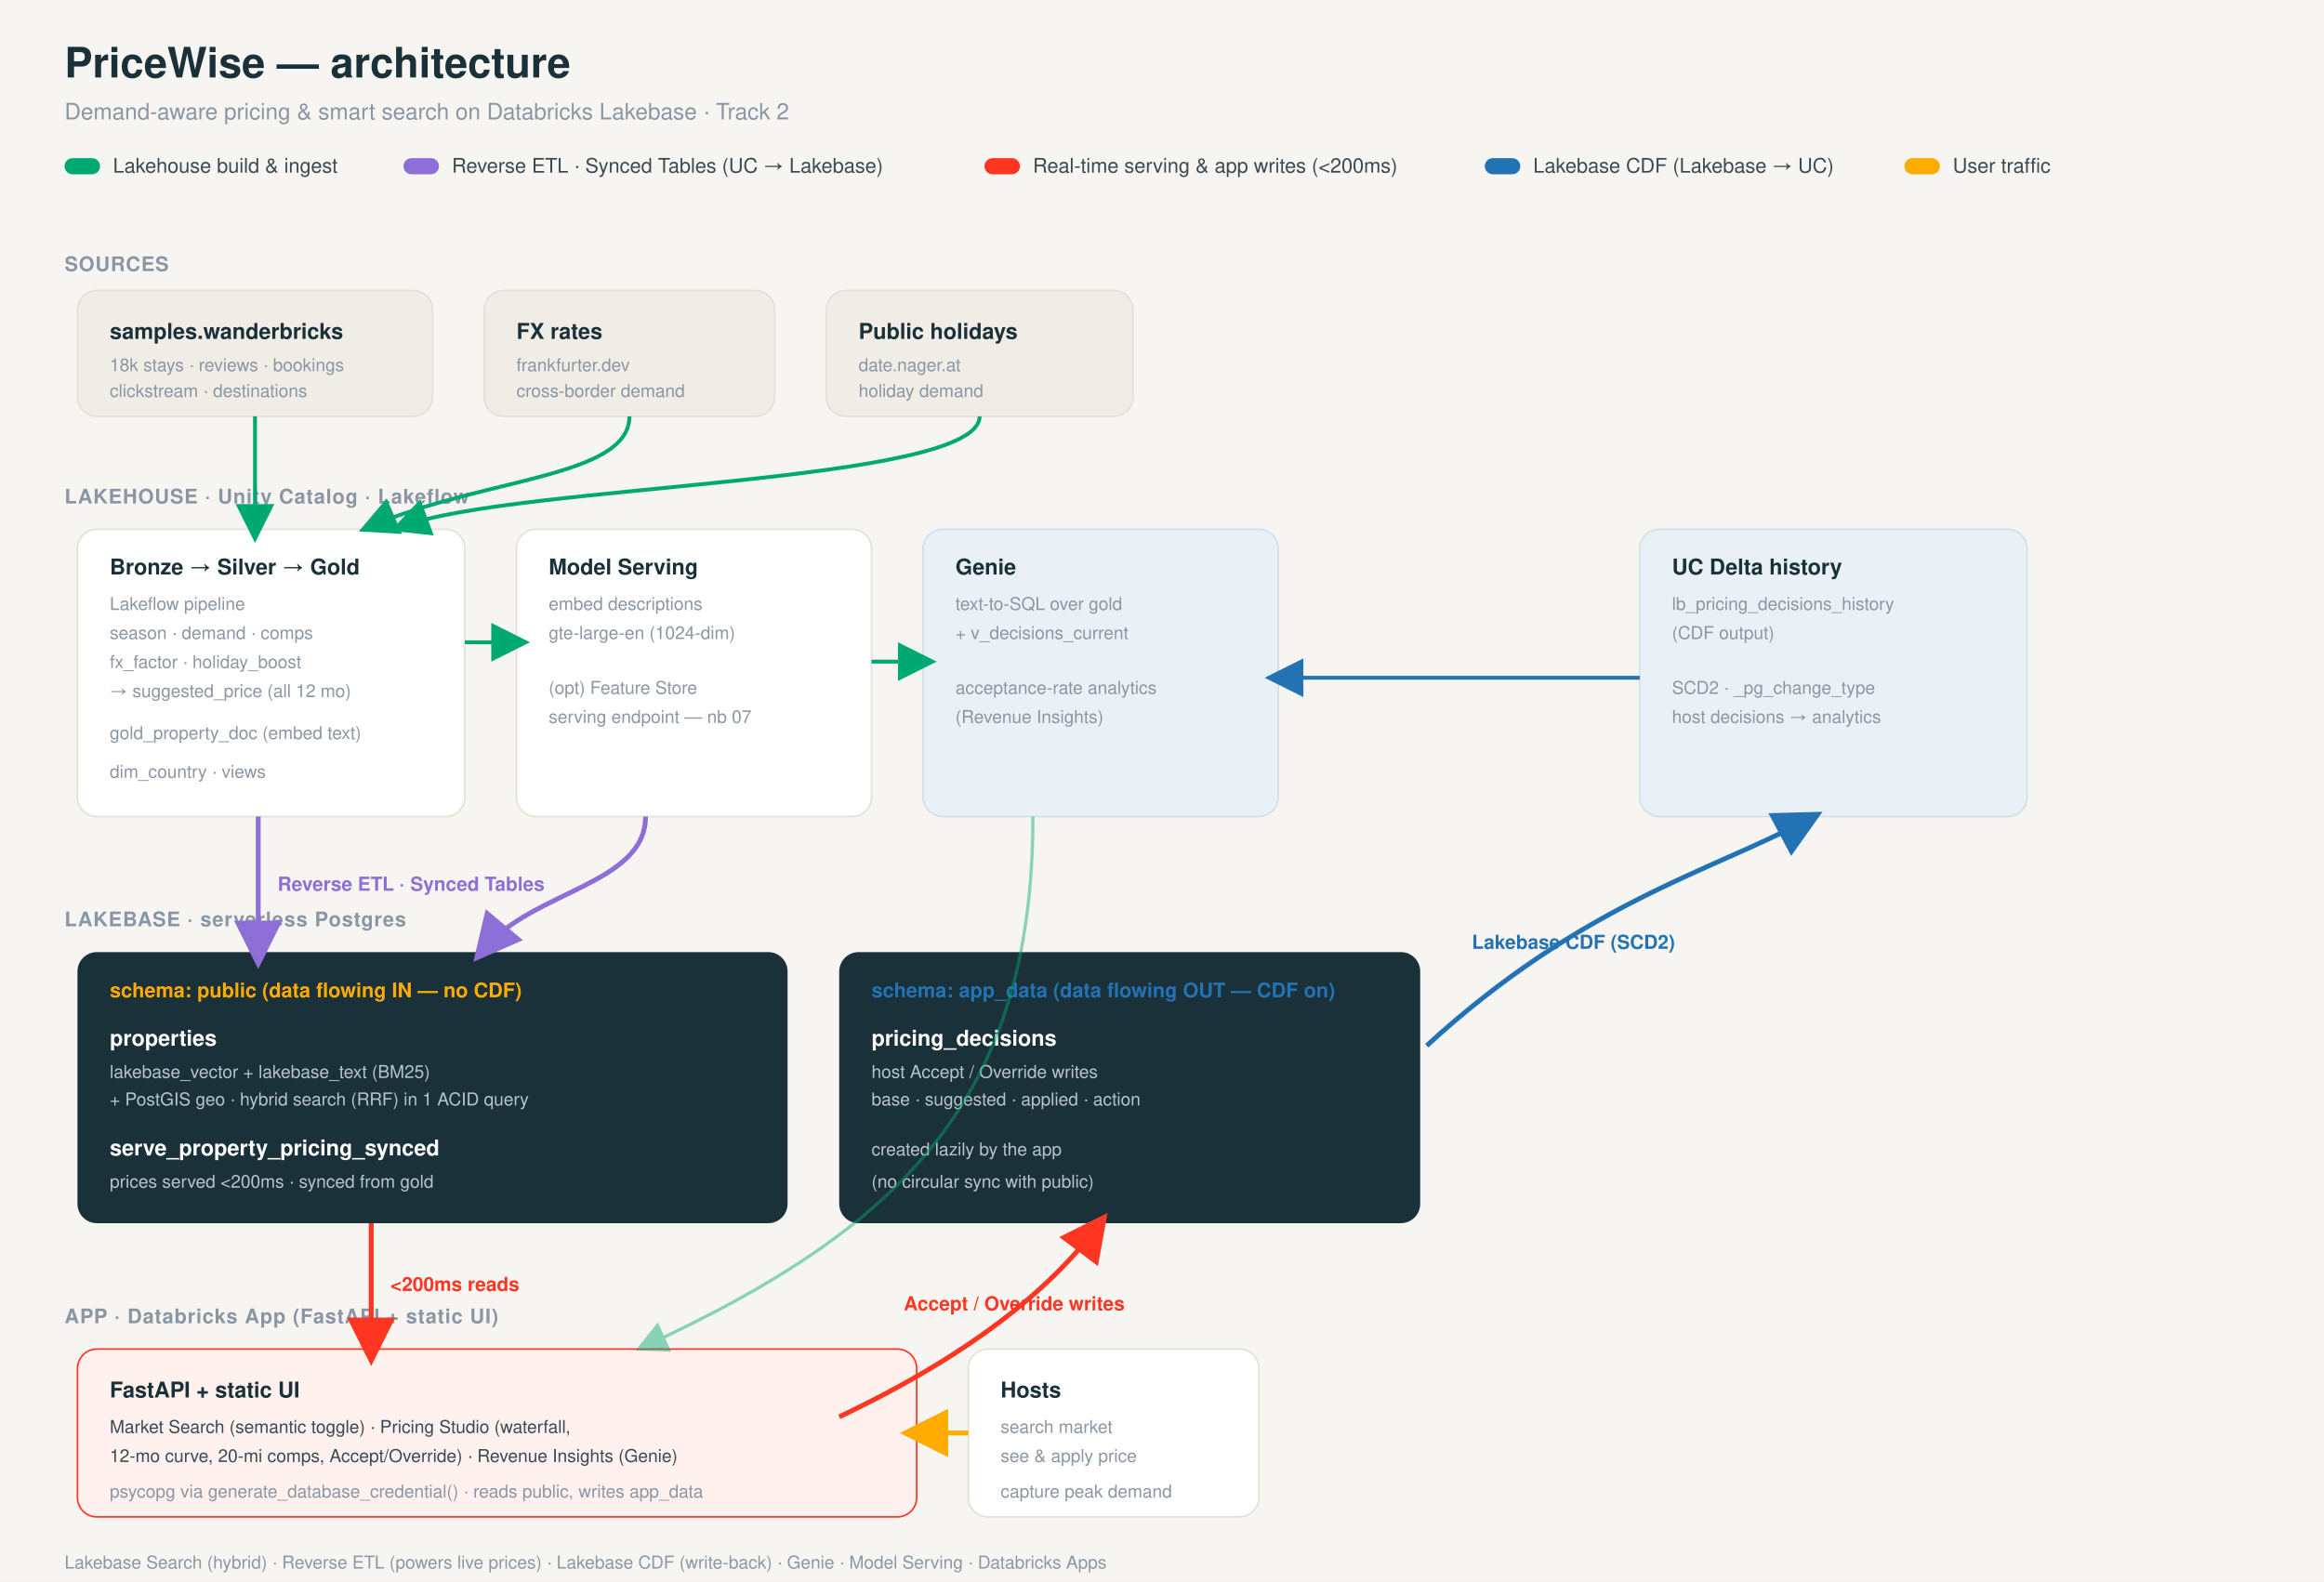
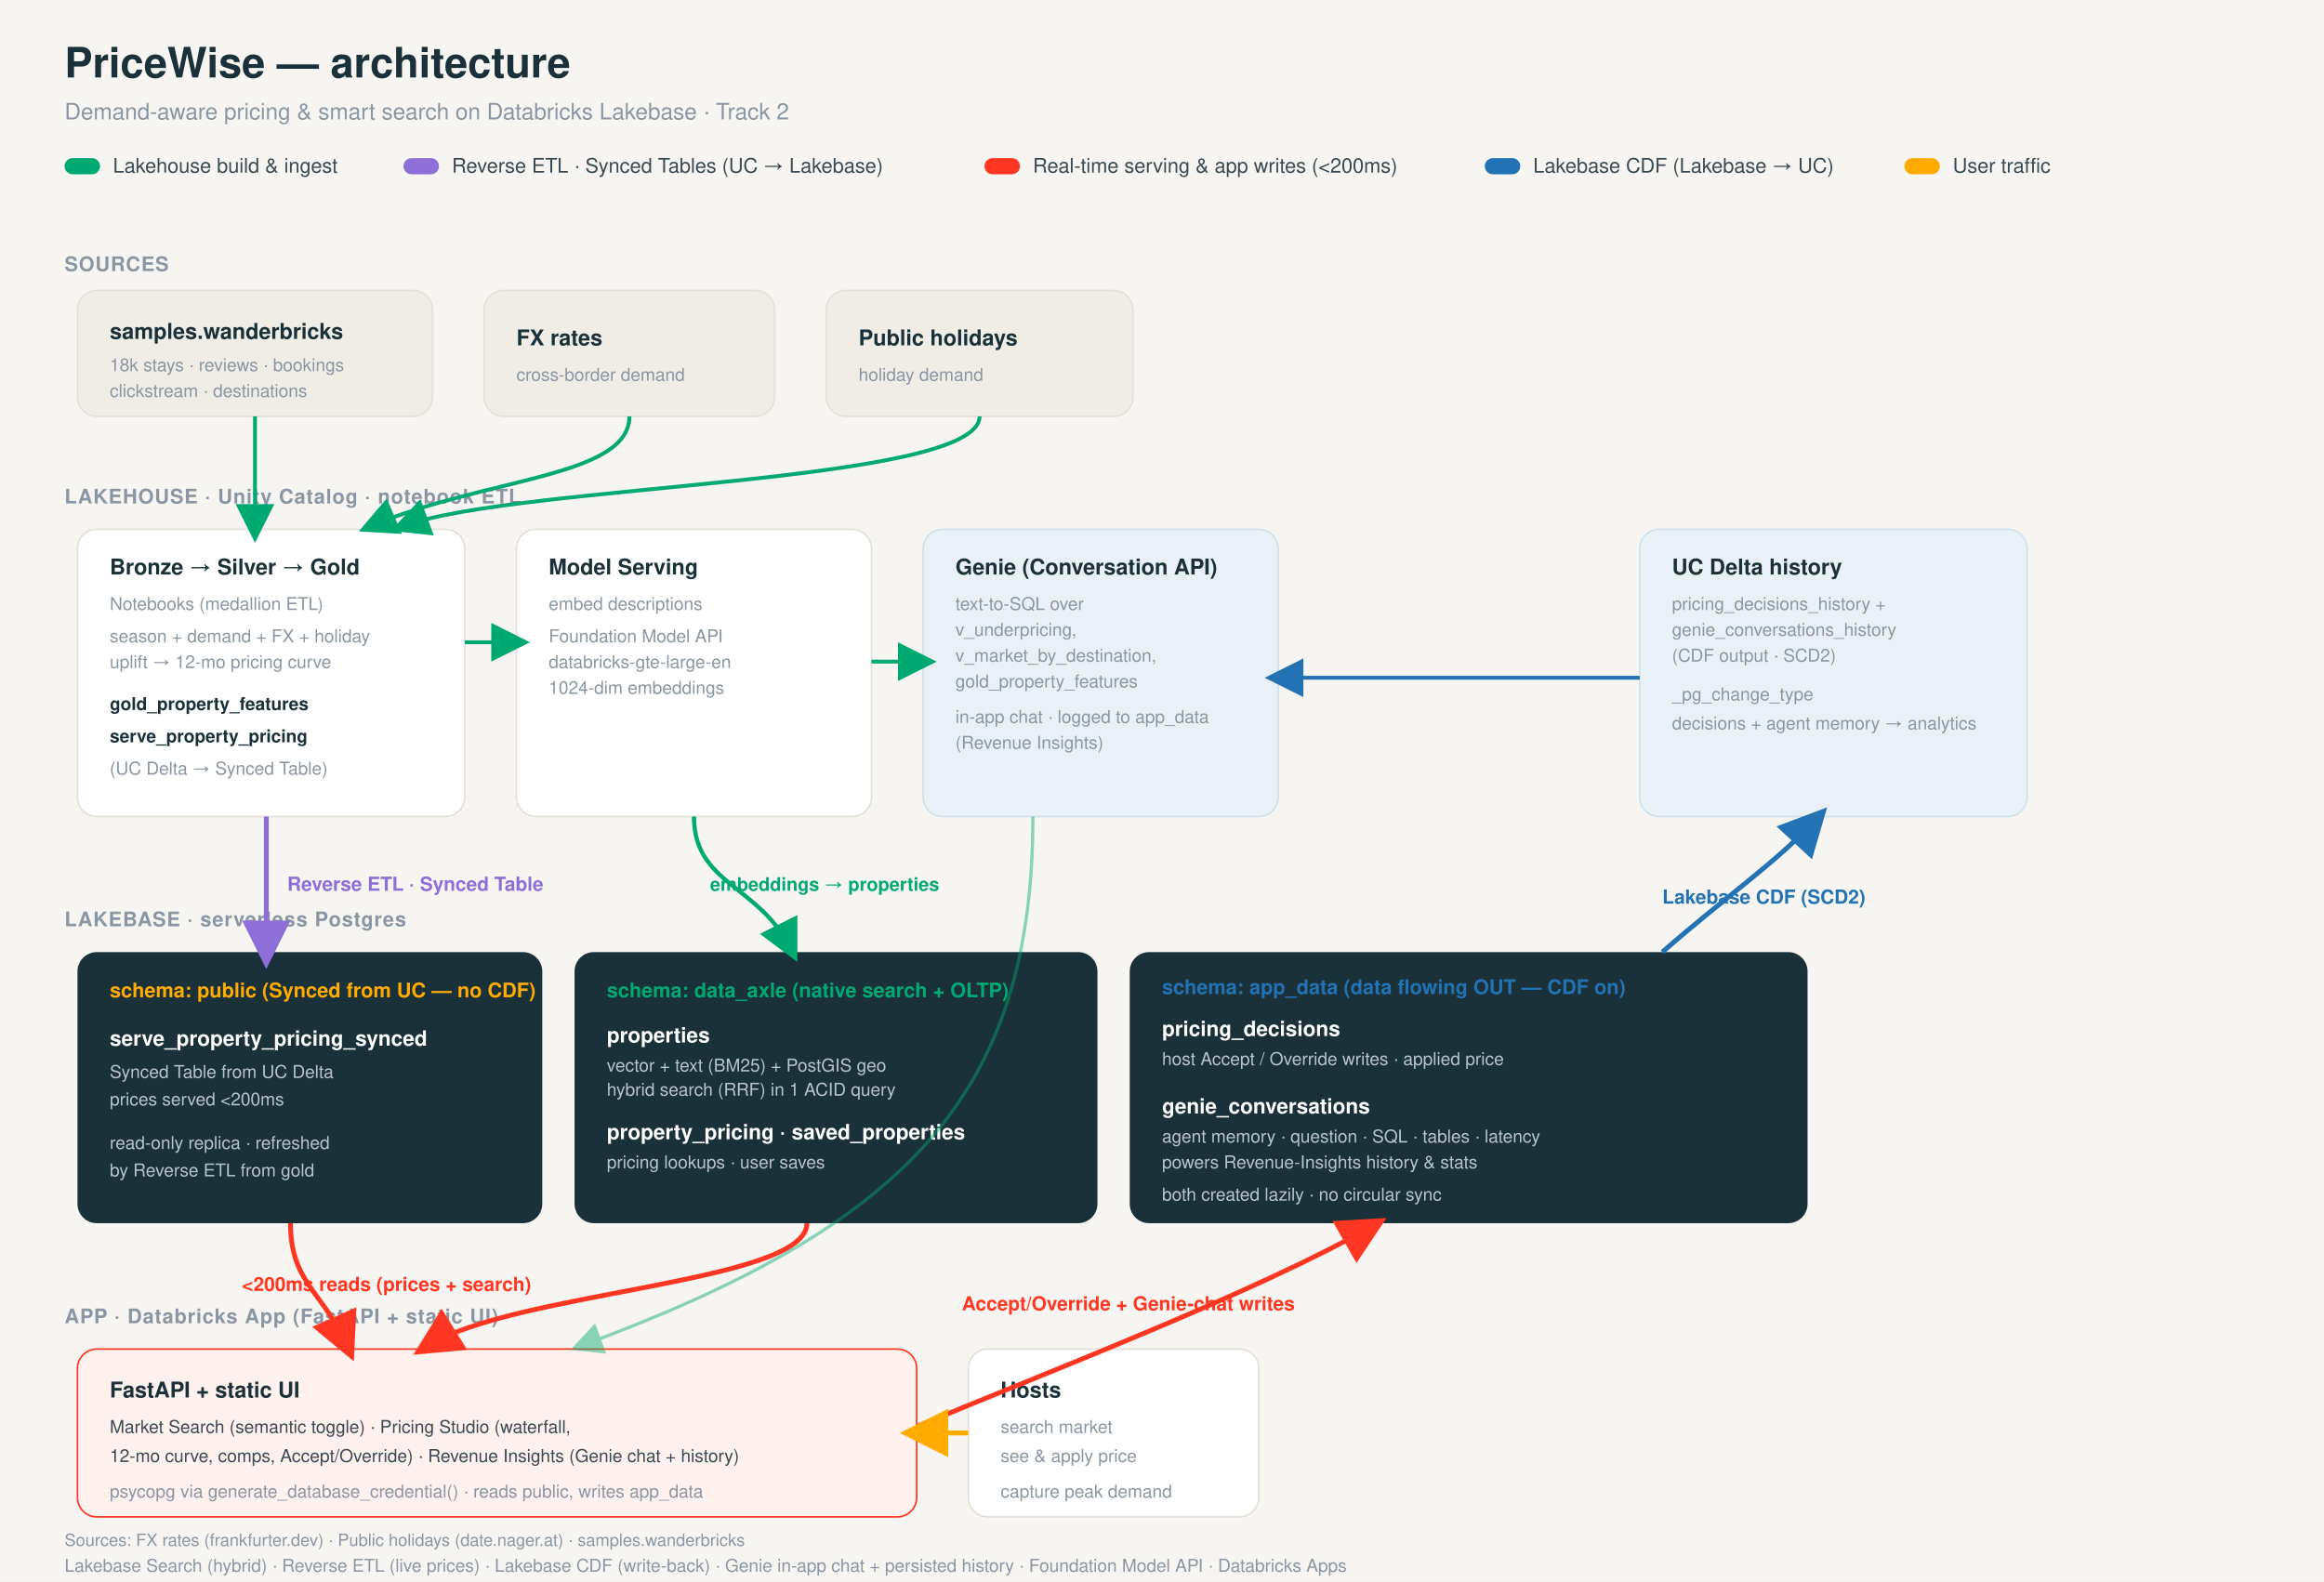
<svg xmlns="http://www.w3.org/2000/svg" viewBox="0 0 1440 980" font-family="Segoe UI, Helvetica, Arial, sans-serif">
  <defs>
    <marker id="ag" markerWidth="10" markerHeight="10" refX="6.5" refY="5" orient="auto">
      <path d="M0,0 L10,5 L0,10 Z" fill="#00A972" />
    </marker>
    <marker id="al" markerWidth="10" markerHeight="10" refX="6.5" refY="5" orient="auto">
      <path d="M0,0 L10,5 L0,10 Z" fill="#FF3621" />
    </marker>
    <marker id="ab" markerWidth="10" markerHeight="10" refX="6.5" refY="5" orient="auto">
      <path d="M0,0 L10,5 L0,10 Z" fill="#2272B4" />
    </marker>
    <marker id="ao" markerWidth="10" markerHeight="10" refX="6.5" refY="5" orient="auto">
      <path d="M0,0 L10,5 L0,10 Z" fill="#FFAB00" />
    </marker>
    <marker id="ap" markerWidth="10" markerHeight="10" refX="6.5" refY="5" orient="auto">
      <path d="M0,0 L10,5 L0,10 Z" fill="#8E6FD8" />
    </marker>
  </defs>
  <rect width="1440" height="980" fill="#F7F5F1" />
  <text x="40" y="48" font-size="26" font-weight="700" fill="#1B3139">PriceWise — architecture</text>
  <text x="40" y="74" font-size="14" fill="#8A96A3">Demand-aware pricing &amp; smart search on Databricks Lakebase · Track 2</text>
  <g font-size="12.5" fill="#3A4A52">
    <rect x="40" y="98" width="22" height="10" rx="5" fill="#00A972" />
    <text x="70" y="107">Lakehouse build &amp; ingest</text>
    <rect x="250" y="98" width="22" height="10" rx="5" fill="#8E6FD8" />
    <text x="280" y="107">Reverse ETL · Synced Tables (UC → Lakebase)</text>
    <rect x="610" y="98" width="22" height="10" rx="5" fill="#FF3621" />
    <text x="640" y="107">Real-time serving &amp; app writes (&lt;200ms)</text>
    <rect x="920" y="98" width="22" height="10" rx="5" fill="#2272B4" />
    <text x="950" y="107">Lakebase CDF (Lakebase → UC)</text>
    <rect x="1180" y="98" width="22" height="10" rx="5" fill="#FFAB00" />
    <text x="1210" y="107">User traffic</text>
  </g>
  <text x="40" y="168" font-size="12.5" font-weight="700" fill="#8A96A3" letter-spacing="0.5">SOURCES</text>
-   <text x="40" y="312" font-size="12.5" font-weight="700" fill="#8A96A3" letter-spacing="0.5">LAKEHOUSE · Unity Catalog · Lakeflow</text>
+   <text x="40" y="312" font-size="12.5" font-weight="700" fill="#8A96A3" letter-spacing="0.5">LAKEHOUSE · Unity Catalog · notebook ETL</text>
  <text x="40" y="574" font-size="12.5" font-weight="700" fill="#8A96A3" letter-spacing="0.5">LAKEBASE · serverless Postgres</text>
  <text x="40" y="820" font-size="12.5" font-weight="700" fill="#8A96A3" letter-spacing="0.5">APP · Databricks App (FastAPI + static UI)</text>
  <g>
    <rect x="48" y="180" width="220" height="78" rx="12" fill="#F0EDE6" stroke="#E4E0D8" />
    <text x="68" y="210" font-size="13.5" font-weight="700" fill="#1B3139">samples.wanderbricks</text>
    <text x="68" y="230" font-size="11" fill="#8A96A3">18k stays · reviews · bookings</text>
    <text x="68" y="246" font-size="11" fill="#8A96A3">clickstream · destinations</text>
    <rect x="300" y="180" width="180" height="78" rx="12" fill="#F0EDE6" stroke="#E4E0D8" />
-     <text x="320" y="210" font-size="13.5" font-weight="700" fill="#1B3139">FX rates</text>
-     <text x="320" y="230" font-size="11" fill="#8A96A3">frankfurter.dev</text>
-     <text x="320" y="246" font-size="11" fill="#8A96A3">cross-border demand</text>
+     <text x="320" y="214" font-size="13.5" font-weight="700" fill="#1B3139">FX rates</text>
+     <text x="320" y="236" font-size="11" fill="#8A96A3">cross-border demand</text>
    <rect x="512" y="180" width="190" height="78" rx="12" fill="#F0EDE6" stroke="#E4E0D8" />
-     <text x="532" y="210" font-size="13.5" font-weight="700" fill="#1B3139">Public holidays</text>
-     <text x="532" y="230" font-size="11" fill="#8A96A3">date.nager.at</text>
-     <text x="532" y="246" font-size="11" fill="#8A96A3">holiday demand</text>
+     <text x="532" y="214" font-size="13.5" font-weight="700" fill="#1B3139">Public holidays</text>
+     <text x="532" y="236" font-size="11" fill="#8A96A3">holiday demand</text>
  </g>
  <g>
    <rect x="48" y="328" width="240" height="178" rx="12" fill="#FFF" stroke="#E4E0D8" />
    <text x="68" y="356" font-size="13.5" font-weight="700" fill="#1B3139">Bronze → Silver → Gold</text>
-     <text x="68" y="378" font-size="11" fill="#8A96A3">Lakeflow pipeline</text>
-     <text x="68" y="396" font-size="11" fill="#8A96A3">season · demand · comps</text>
-     <text x="68" y="414" font-size="11" fill="#8A96A3">fx_factor · holiday_boost</text>
-     <text x="68" y="432" font-size="11" fill="#8A96A3">→ suggested_price (all 12 mo)</text>
-     <text x="68" y="458" font-size="11" fill="#8A96A3">gold_property_doc (embed text)</text>
-     <text x="68" y="482" font-size="11" fill="#8A96A3">dim_country · views</text>
+     <text x="68" y="378" font-size="11" fill="#8A96A3">Notebooks (medallion ETL)</text>
+     <text x="68" y="398" font-size="11" fill="#8A96A3">season + demand + FX + holiday</text>
+     <text x="68" y="414" font-size="11" fill="#8A96A3">uplift → 12-mo pricing curve</text>
+     <text x="68" y="440" font-size="11" fill="#1B3139" font-weight="700">gold_property_features</text>
+     <text x="68" y="460" font-size="11" fill="#1B3139" font-weight="700">serve_property_pricing</text>
+     <text x="68" y="480" font-size="11" fill="#8A96A3">(UC Delta → Synced Table)</text>
    <rect x="320" y="328" width="220" height="178" rx="12" fill="#FFF" stroke="#E4E0D8" />
    <text x="340" y="356" font-size="13.5" font-weight="700" fill="#1B3139">Model Serving</text>
    <text x="340" y="378" font-size="11" fill="#8A96A3">embed descriptions</text>
-     <text x="340" y="396" font-size="11" fill="#8A96A3">gte-large-en (1024-dim)</text>
-     <text x="340" y="430" font-size="11" fill="#8A96A3">(opt) Feature Store</text>
-     <text x="340" y="448" font-size="11" fill="#8A96A3">serving endpoint — nb 07</text>
+     <text x="340" y="398" font-size="11" fill="#8A96A3">Foundation Model API</text>
+     <text x="340" y="414" font-size="11" fill="#8A96A3">databricks-gte-large-en</text>
+     <text x="340" y="430" font-size="11" fill="#8A96A3">1024-dim embeddings</text>
    <rect x="572" y="328" width="220" height="178" rx="12" fill="#EAF1F6" stroke="#cfe0ea" />
-     <text x="592" y="356" font-size="13.5" font-weight="700" fill="#1B3139">Genie</text>
-     <text x="592" y="378" font-size="11" fill="#8A96A3">text-to-SQL over gold</text>
-     <text x="592" y="396" font-size="11" fill="#8A96A3">+ v_decisions_current</text>
-     <text x="592" y="430" font-size="11" fill="#8A96A3">acceptance-rate analytics</text>
-     <text x="592" y="448" font-size="11" fill="#8A96A3">(Revenue Insights)</text>
+     <text x="592" y="356" font-size="13.5" font-weight="700" fill="#1B3139">Genie (Conversation API)</text>
+     <text x="592" y="378" font-size="11" fill="#8A96A3">text-to-SQL over</text>
+     <text x="592" y="394" font-size="11" fill="#8A96A3">v_underpricing,</text>
+     <text x="592" y="410" font-size="11" fill="#8A96A3">v_market_by_destination,</text>
+     <text x="592" y="426" font-size="11" fill="#8A96A3">gold_property_features</text>
+     <text x="592" y="448" font-size="11" fill="#8A96A3">in-app chat · logged to app_data</text>
+     <text x="592" y="464" font-size="11" fill="#8A96A3">(Revenue Insights)</text>
    <rect x="1016" y="328" width="240" height="178" rx="12" fill="#EAF1F6" stroke="#cfe0ea" />
    <text x="1036" y="356" font-size="13.5" font-weight="700" fill="#1B3139">UC Delta history</text>
-     <text x="1036" y="378" font-size="11" fill="#8A96A3">lb_pricing_decisions_history</text>
-     <text x="1036" y="396" font-size="11" fill="#8A96A3">(CDF output)</text>
-     <text x="1036" y="430" font-size="11" fill="#8A96A3">SCD2 · _pg_change_type</text>
-     <text x="1036" y="448" font-size="11" fill="#8A96A3">host decisions → analytics</text>
+     <text x="1036" y="378" font-size="11" fill="#8A96A3">pricing_decisions_history +</text>
+     <text x="1036" y="394" font-size="11" fill="#8A96A3">genie_conversations_history</text>
+     <text x="1036" y="410" font-size="11" fill="#8A96A3">(CDF output · SCD2)</text>
+     <text x="1036" y="434" font-size="11" fill="#8A96A3">_pg_change_type</text>
+     <text x="1036" y="452" font-size="11" fill="#8A96A3">decisions + agent memory → analytics</text>
  </g>
  <g>
-     <rect x="48" y="590" width="440" height="168" rx="12" fill="#1B3139" />
-     <text x="68" y="618" font-size="12.5" font-weight="700" fill="#FFAB00">schema: public  (data flowing IN — no CDF)</text>
-     <text x="68" y="648" font-size="13.5" font-weight="700" fill="#fff">properties</text>
-     <text x="68" y="668" font-size="11" fill="#B9C4CA">lakebase_vector + lakebase_text (BM25)</text>
-     <text x="68" y="685" font-size="11" fill="#B9C4CA">+ PostGIS geo · hybrid search (RRF) in 1 ACID query</text>
-     <text x="68" y="716" font-size="13.5" font-weight="700" fill="#fff">serve_property_pricing_synced</text>
-     <text x="68" y="736" font-size="11" fill="#B9C4CA">prices served &lt;200ms · synced from gold</text>
-     <rect x="520" y="590" width="360" height="168" rx="12" fill="#1B3139" />
-     <text x="540" y="618" font-size="12.5" font-weight="700" fill="#2272B4">schema: app_data  (data flowing OUT — CDF on)</text>
-     <text x="540" y="648" font-size="13.5" font-weight="700" fill="#fff">pricing_decisions</text>
-     <text x="540" y="668" font-size="11" fill="#B9C4CA">host Accept / Override writes</text>
-     <text x="540" y="685" font-size="11" fill="#B9C4CA">base · suggested · applied · action</text>
-     <text x="540" y="716" font-size="11" fill="#B9C4CA">created lazily by the app</text>
-     <text x="540" y="736" font-size="11" fill="#B9C4CA">(no circular sync with public)</text>
+     <rect x="48" y="590" width="288" height="168" rx="12" fill="#1B3139" />
+     <text x="68" y="618" font-size="12.5" font-weight="700" fill="#FFAB00">schema: public  (Synced from UC — no CDF)</text>
+     <text x="68" y="648" font-size="13" font-weight="700" fill="#fff">serve_property_pricing_synced</text>
+     <text x="68" y="668" font-size="11" fill="#B9C4CA">Synced Table from UC Delta</text>
+     <text x="68" y="685" font-size="11" fill="#B9C4CA">prices served &lt;200ms</text>
+     <text x="68" y="712" font-size="11" fill="#B9C4CA">read-only replica · refreshed</text>
+     <text x="68" y="729" font-size="11" fill="#B9C4CA">by Reverse ETL from gold</text>
+     <rect x="356" y="590" width="324" height="168" rx="12" fill="#1B3139" />
+     <text x="376" y="618" font-size="12.5" font-weight="700" fill="#00A972">schema: data_axle  (native search + OLTP)</text>
+     <text x="376" y="646" font-size="13" font-weight="700" fill="#fff">properties</text>
+     <text x="376" y="664" font-size="11" fill="#B9C4CA">vector + text (BM25) + PostGIS geo</text>
+     <text x="376" y="679" font-size="11" fill="#B9C4CA">hybrid search (RRF) in 1 ACID query</text>
+     <text x="376" y="706" font-size="13" font-weight="700" fill="#fff">property_pricing · saved_properties</text>
+     <text x="376" y="724" font-size="11" fill="#B9C4CA">pricing lookups · user saves</text>
+     <rect x="700" y="590" width="420" height="168" rx="12" fill="#1B3139" />
+     <text x="720" y="616" font-size="12.5" font-weight="700" fill="#2272B4">schema: app_data  (data flowing OUT — CDF on)</text>
+     <text x="720" y="642" font-size="13" font-weight="700" fill="#fff">pricing_decisions</text>
+     <text x="720" y="660" font-size="11" fill="#B9C4CA">host Accept / Override writes · applied price</text>
+     <text x="720" y="690" font-size="13" font-weight="700" fill="#fff">genie_conversations</text>
+     <text x="720" y="708" font-size="11" fill="#B9C4CA">agent memory · question · SQL · tables · latency</text>
+     <text x="720" y="724" font-size="11" fill="#B9C4CA">powers Revenue-Insights history &amp; stats</text>
+     <text x="720" y="744" font-size="11" fill="#B9C4CA">both created lazily · no circular sync</text>
  </g>
  <g>
    <rect x="48" y="836" width="520" height="104" rx="12" fill="#FFF1EE" stroke="#FF3621" />
    <text x="68" y="866" font-size="13.5" font-weight="700" fill="#1B3139">FastAPI + static UI</text>
    <text x="68" y="888" font-size="11" fill="#3A4A52">Market Search (semantic toggle) · Pricing Studio (waterfall,</text>
-     <text x="68" y="906" font-size="11" fill="#3A4A52">12-mo curve, 20-mi comps, Accept/Override) · Revenue Insights (Genie)</text>
+     <text x="68" y="906" font-size="11" fill="#3A4A52">12-mo curve, comps, Accept/Override) · Revenue Insights (Genie chat + history)</text>
    <text x="68" y="928" font-size="11" fill="#8A96A3">psycopg via generate_database_credential() · reads public, writes app_data</text>
    <rect x="600" y="836" width="180" height="104" rx="12" fill="#FFF" stroke="#E4E0D8" />
    <text x="620" y="866" font-size="13.5" font-weight="700" fill="#1B3139">Hosts</text>
    <text x="620" y="888" font-size="11" fill="#8A96A3">search market</text>
    <text x="620" y="906" font-size="11" fill="#8A96A3">see &amp; apply price</text>
    <text x="620" y="928" font-size="11" fill="#8A96A3">capture peak demand</text>
  </g>
  <path d="M158,258 L158,328" fill="none" stroke="#00A972" stroke-width="2.4" marker-end="url(#ag)" />
  <path d="M390,258 C390,296 300,296 230,326" fill="none" stroke="#00A972" stroke-width="2.4" marker-end="url(#ag)" />
  <path d="M607,258 C607,300 320,300 250,326" fill="none" stroke="#00A972" stroke-width="2.4" marker-end="url(#ag)" />
  <path d="M288,398 L320,398" fill="none" stroke="#00A972" stroke-width="2.4" marker-end="url(#ag)" />
  <path d="M540,410 L572,410" fill="none" stroke="#00A972" stroke-width="2.4" marker-end="url(#ag)" />
-   <path d="M160,506 L160,590" fill="none" stroke="#8E6FD8" stroke-width="3" marker-end="url(#ap)" />
-   <path d="M400,506 C400,548 330,552 300,588" fill="none" stroke="#8E6FD8" stroke-width="3" marker-end="url(#ap)" />
-   <text x="172" y="552" font-size="12" font-weight="700" fill="#8E6FD8">Reverse ETL · Synced Tables</text>
-   <path d="M230,758 L230,836" fill="none" stroke="#FF3621" stroke-width="3" marker-end="url(#al)" />
-   <text x="242" y="800" font-size="12" font-weight="700" fill="#FF3621">&lt;200ms reads</text>
-   <path d="M520,878 C600,840 650,800 680,760" fill="none" stroke="#FF3621" stroke-width="3" marker-end="url(#al)" />
-   <text x="560" y="812" font-size="12" font-weight="700" fill="#FF3621">Accept / Override writes</text>
-   <path d="M884,648 C980,560 1060,540 1120,508" fill="none" stroke="#2272B4" stroke-width="3" marker-end="url(#ab)" />
-   <text x="912" y="588" font-size="12" font-weight="700" fill="#2272B4">Lakebase CDF (SCD2)</text>
+   <path d="M165,506 L165,590" fill="none" stroke="#8E6FD8" stroke-width="3" marker-end="url(#ap)" />
+   <text x="178" y="552" font-size="12" font-weight="700" fill="#8E6FD8">Reverse ETL · Synced Table</text>
+   <path d="M430,506 C430,548 470,548 490,588" fill="none" stroke="#00A972" stroke-width="2.6" marker-end="url(#ag)" />
+   <text x="440" y="552" font-size="11.5" font-weight="700" fill="#00A972">embeddings → properties</text>
+   <path d="M180,758 C180,795 200,800 215,834" fill="none" stroke="#FF3621" stroke-width="3" marker-end="url(#al)" />
+   <path d="M500,758 C500,795 320,800 265,834" fill="none" stroke="#FF3621" stroke-width="3" marker-end="url(#al)" />
+   <text x="150" y="800" font-size="12" font-weight="700" fill="#FF3621">&lt;200ms reads (prices + search)</text>
+   <path d="M568,884 C650,850 780,800 850,760" fill="none" stroke="#FF3621" stroke-width="3" marker-end="url(#al)" />
+   <text x="596" y="812" font-size="12" font-weight="700" fill="#FF3621">Accept/Override + Genie-chat writes</text>
+   <path d="M1030,590 C1070,555 1100,535 1125,508" fill="none" stroke="#2272B4" stroke-width="3" marker-end="url(#ab)" />
+   <text x="1030" y="560" font-size="12" font-weight="700" fill="#2272B4">Lakebase CDF (SCD2)</text>
  <path d="M1016,420 L792,420" fill="none" stroke="#2272B4" stroke-width="2.4" marker-end="url(#ab)" />
-   <path d="M640,506 C640,680 560,760 400,834" fill="none" stroke="#00A972" stroke-width="2" opacity="0.45" marker-end="url(#ag)" />
+   <path d="M640,506 C640,680 560,760 360,834" fill="none" stroke="#00A972" stroke-width="2" opacity="0.45" marker-end="url(#ag)" />
  <path d="M600,888 L568,888" fill="none" stroke="#FFAB00" stroke-width="3" marker-end="url(#ao)" />
-   <text x="40" y="972" font-size="11" fill="#8A96A3">Lakebase Search (hybrid) · Reverse ETL (powers live prices) · Lakebase CDF (write-back) · Genie · Model Serving · Databricks Apps</text>
+   <text x="40" y="958" font-size="10.5" fill="#8A96A3">Sources: FX rates (frankfurter.dev) · Public holidays (date.nager.at) · samples.wanderbricks</text>
+   <text x="40" y="974" font-size="11" fill="#8A96A3">Lakebase Search (hybrid) · Reverse ETL (live prices) · Lakebase CDF (write-back) · Genie in-app chat + persisted history · Foundation Model API · Databricks Apps</text>
</svg>
